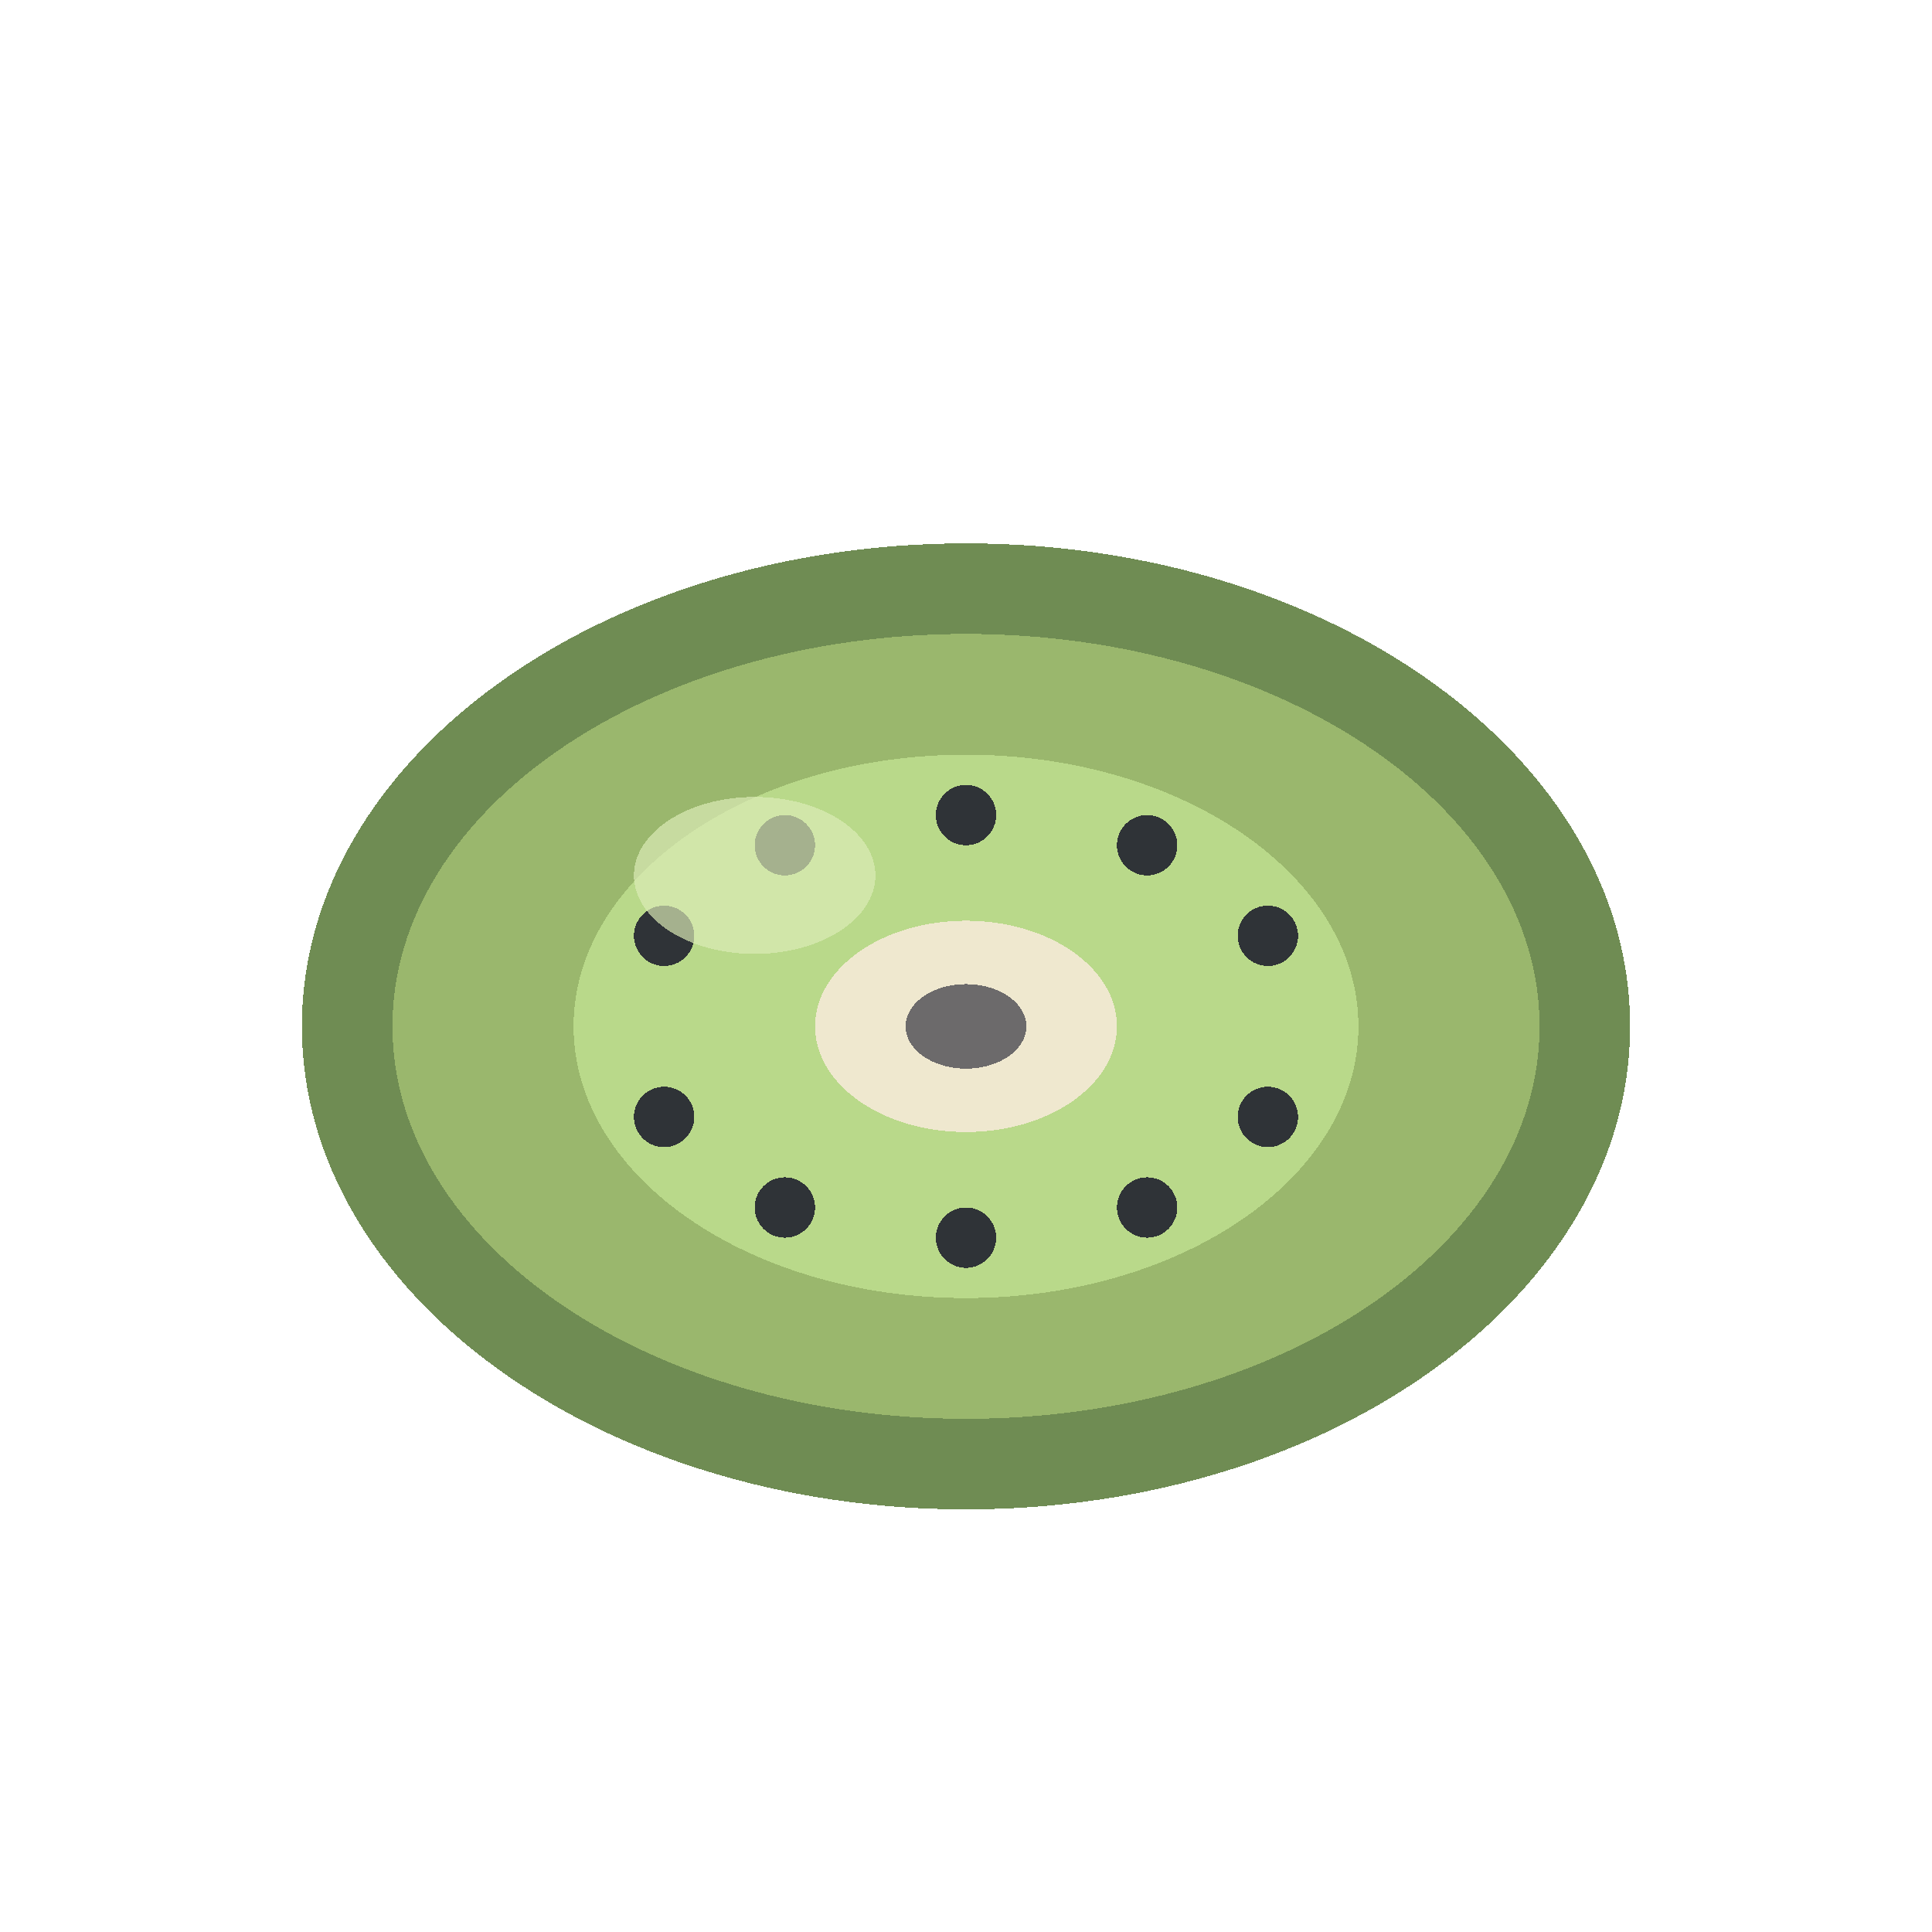
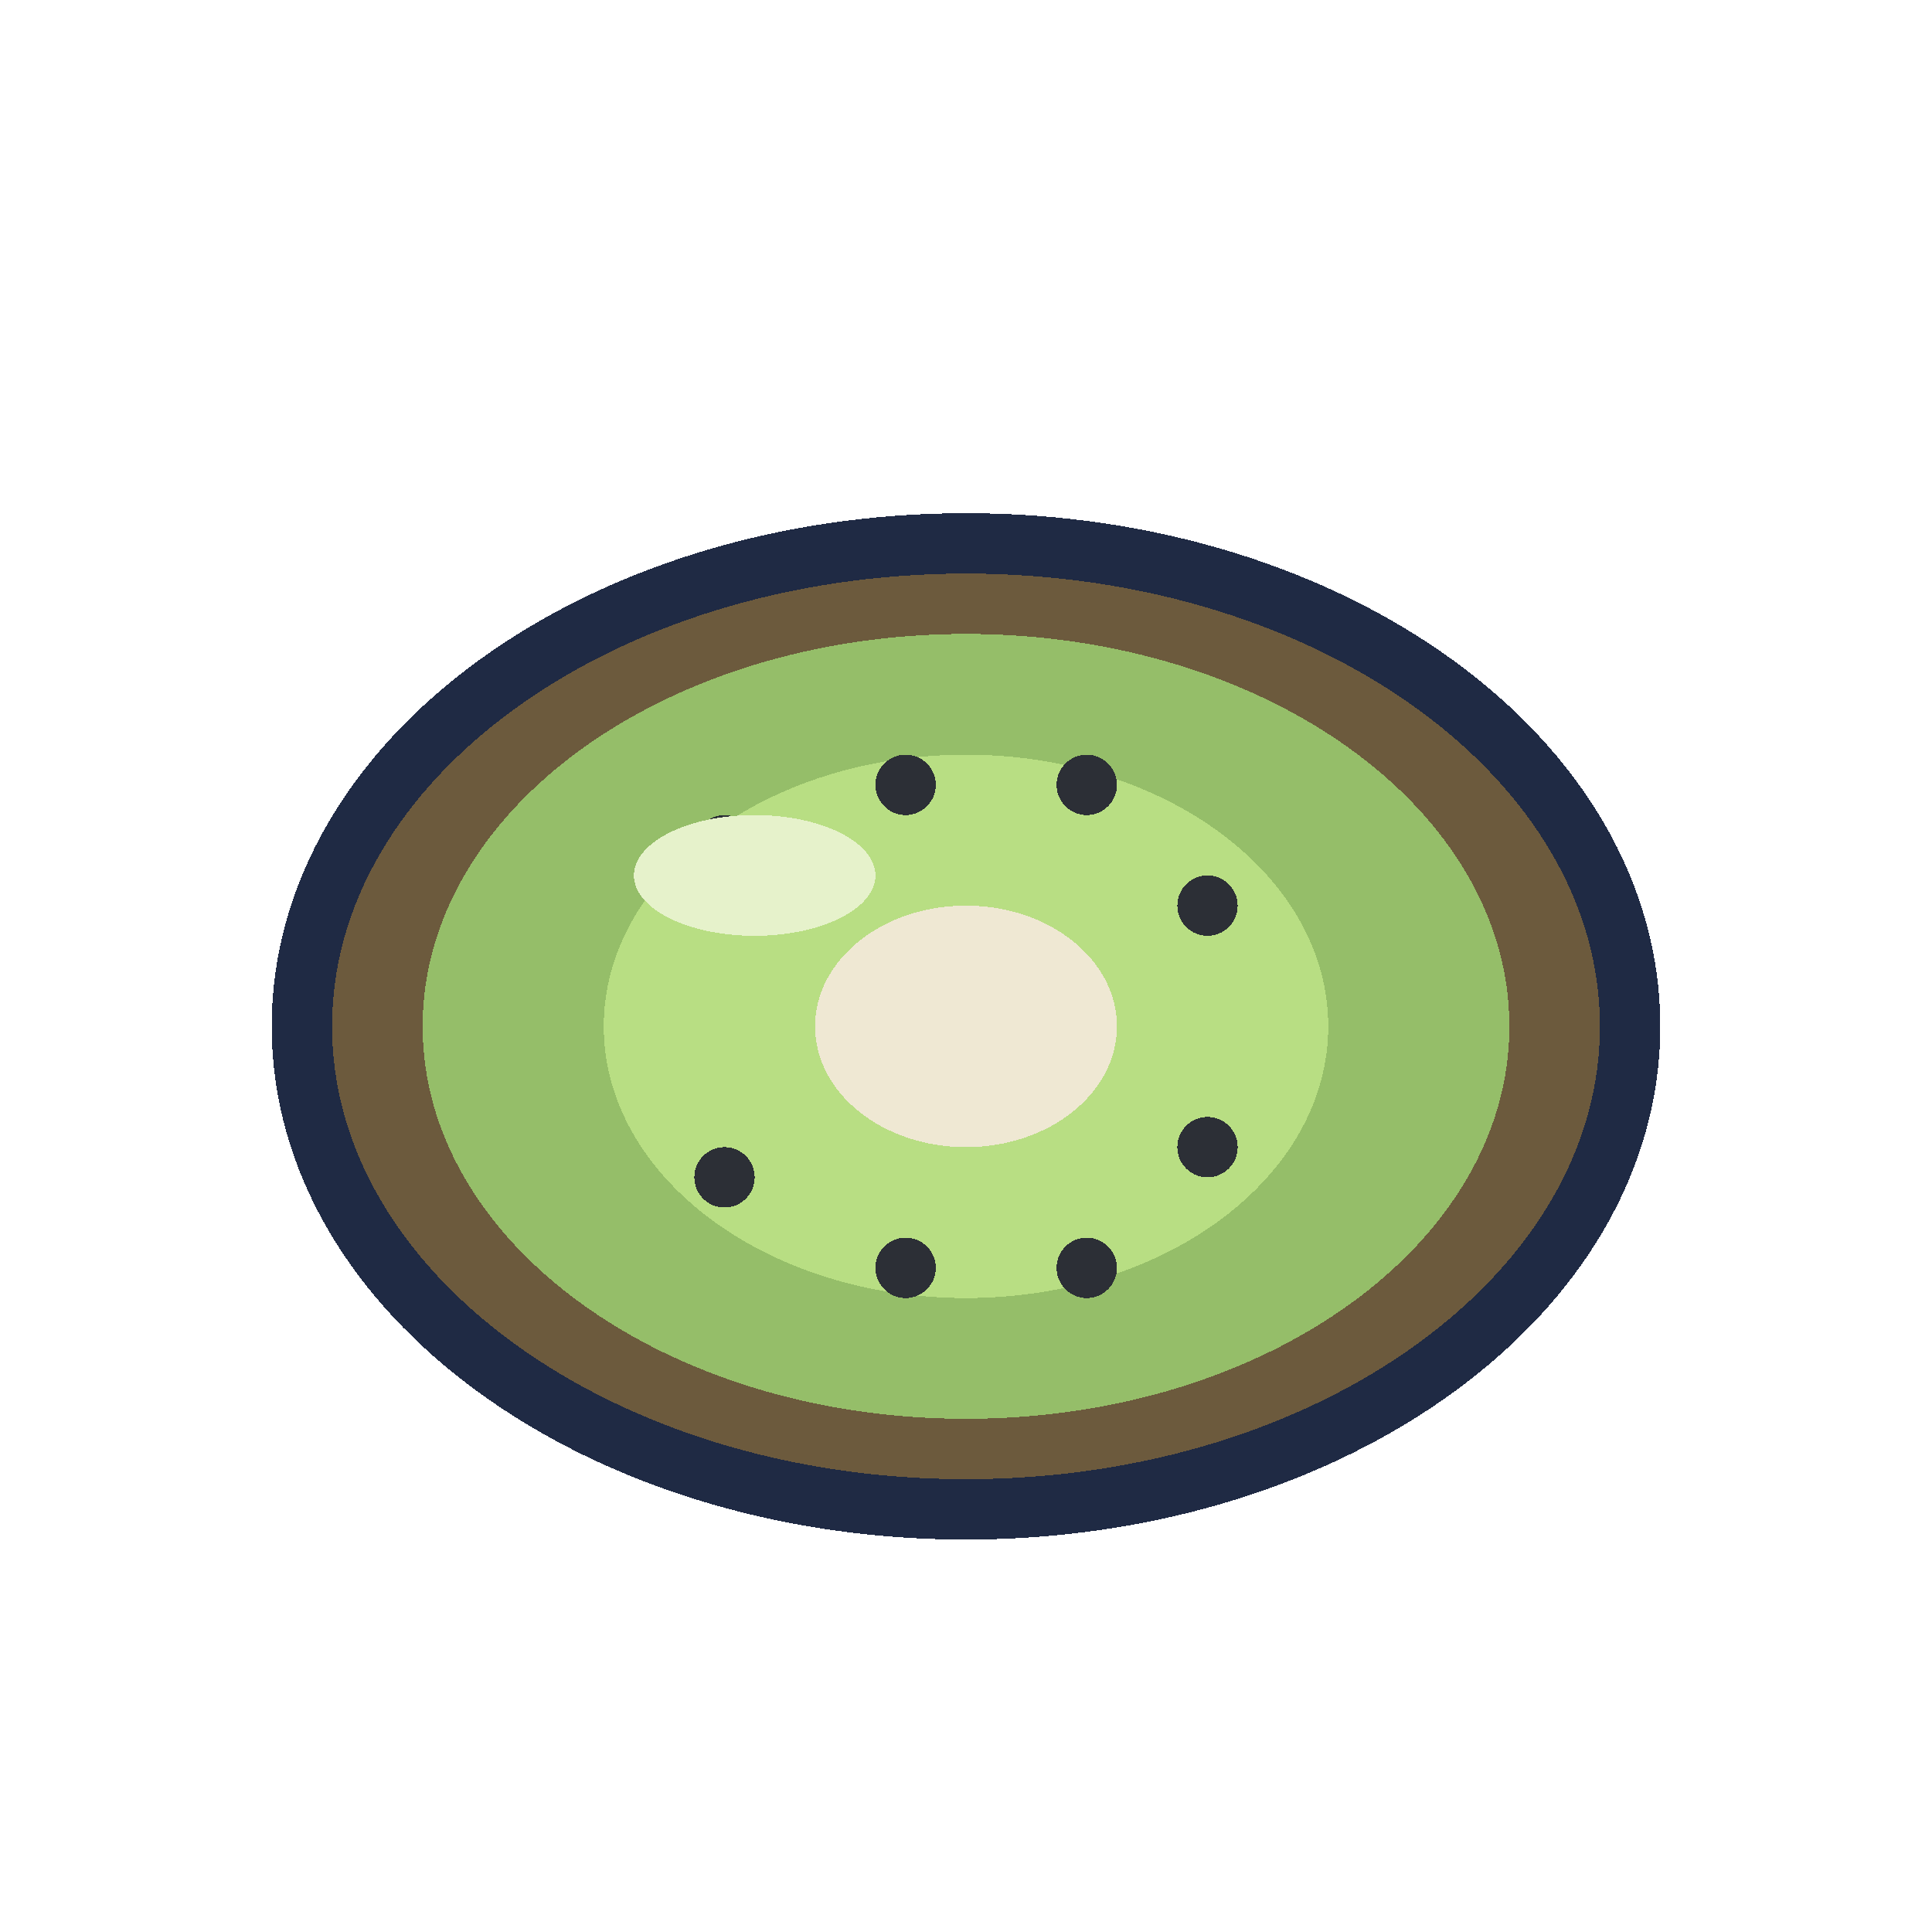
<svg xmlns="http://www.w3.org/2000/svg" viewBox="0 0 64 64" shape-rendering="crispEdges" role="img" aria-label="kiwi">
  <rect width="64" height="64" fill="transparent" />
-   <ellipse cx="32" cy="34" rx="22" ry="16" fill="#6f8c53" />
-   <ellipse cx="32" cy="34" rx="19" ry="13" fill="#9ab76d" />
-   <ellipse cx="32" cy="34" rx="13" ry="9" fill="#b9d98a" />
-   <ellipse cx="32" cy="34" rx="5" ry="3.5" fill="#efe8cf" />
-   <ellipse cx="32" cy="34" rx="2" ry="1.4" fill="#6c6a6b" />
-   <circle cx="22" cy="31" r="1" fill="#2f3337" />
-   <circle cx="26" cy="28" r="1" fill="#2f3337" />
-   <circle cx="32" cy="27" r="1" fill="#2f3337" />
-   <circle cx="38" cy="28" r="1" fill="#2f3337" />
-   <circle cx="42" cy="31" r="1" fill="#2f3337" />
-   <circle cx="22" cy="37" r="1" fill="#2f3337" />
-   <circle cx="26" cy="40" r="1" fill="#2f3337" />
-   <circle cx="32" cy="41" r="1" fill="#2f3337" />
-   <circle cx="38" cy="40" r="1" fill="#2f3337" />
-   <circle cx="42" cy="37" r="1" fill="#2f3337" />
-   <ellipse cx="25" cy="29" rx="4" ry="2.6" fill="#dcecb7" opacity="0.68" />
+   <ellipse cx="32" cy="34" rx="22" ry="16" fill="#6c5a3d" stroke="#1f2a44" stroke-width="2" />
+   <ellipse cx="32" cy="34" rx="18" ry="13" fill="#95be69" />
+   <ellipse cx="32" cy="34" rx="12" ry="9" fill="#b8de83" />
+   <ellipse cx="32" cy="34" rx="5" ry="4" fill="#efe8d3" />
+   <circle cx="24" cy="28" r="1" fill="#2c2f36" />
+   <circle cx="30" cy="26" r="1" fill="#2c2f36" />
+   <circle cx="36" cy="26" r="1" fill="#2c2f36" />
+   <circle cx="40" cy="30" r="1" fill="#2c2f36" />
+   <circle cx="24" cy="39" r="1" fill="#2c2f36" />
+   <circle cx="30" cy="42" r="1" fill="#2c2f36" />
+   <circle cx="36" cy="42" r="1" fill="#2c2f36" />
+   <circle cx="40" cy="38" r="1" fill="#2c2f36" />
+   <ellipse cx="25" cy="29" rx="4" ry="2" fill="#e6f2cb" />
</svg>
